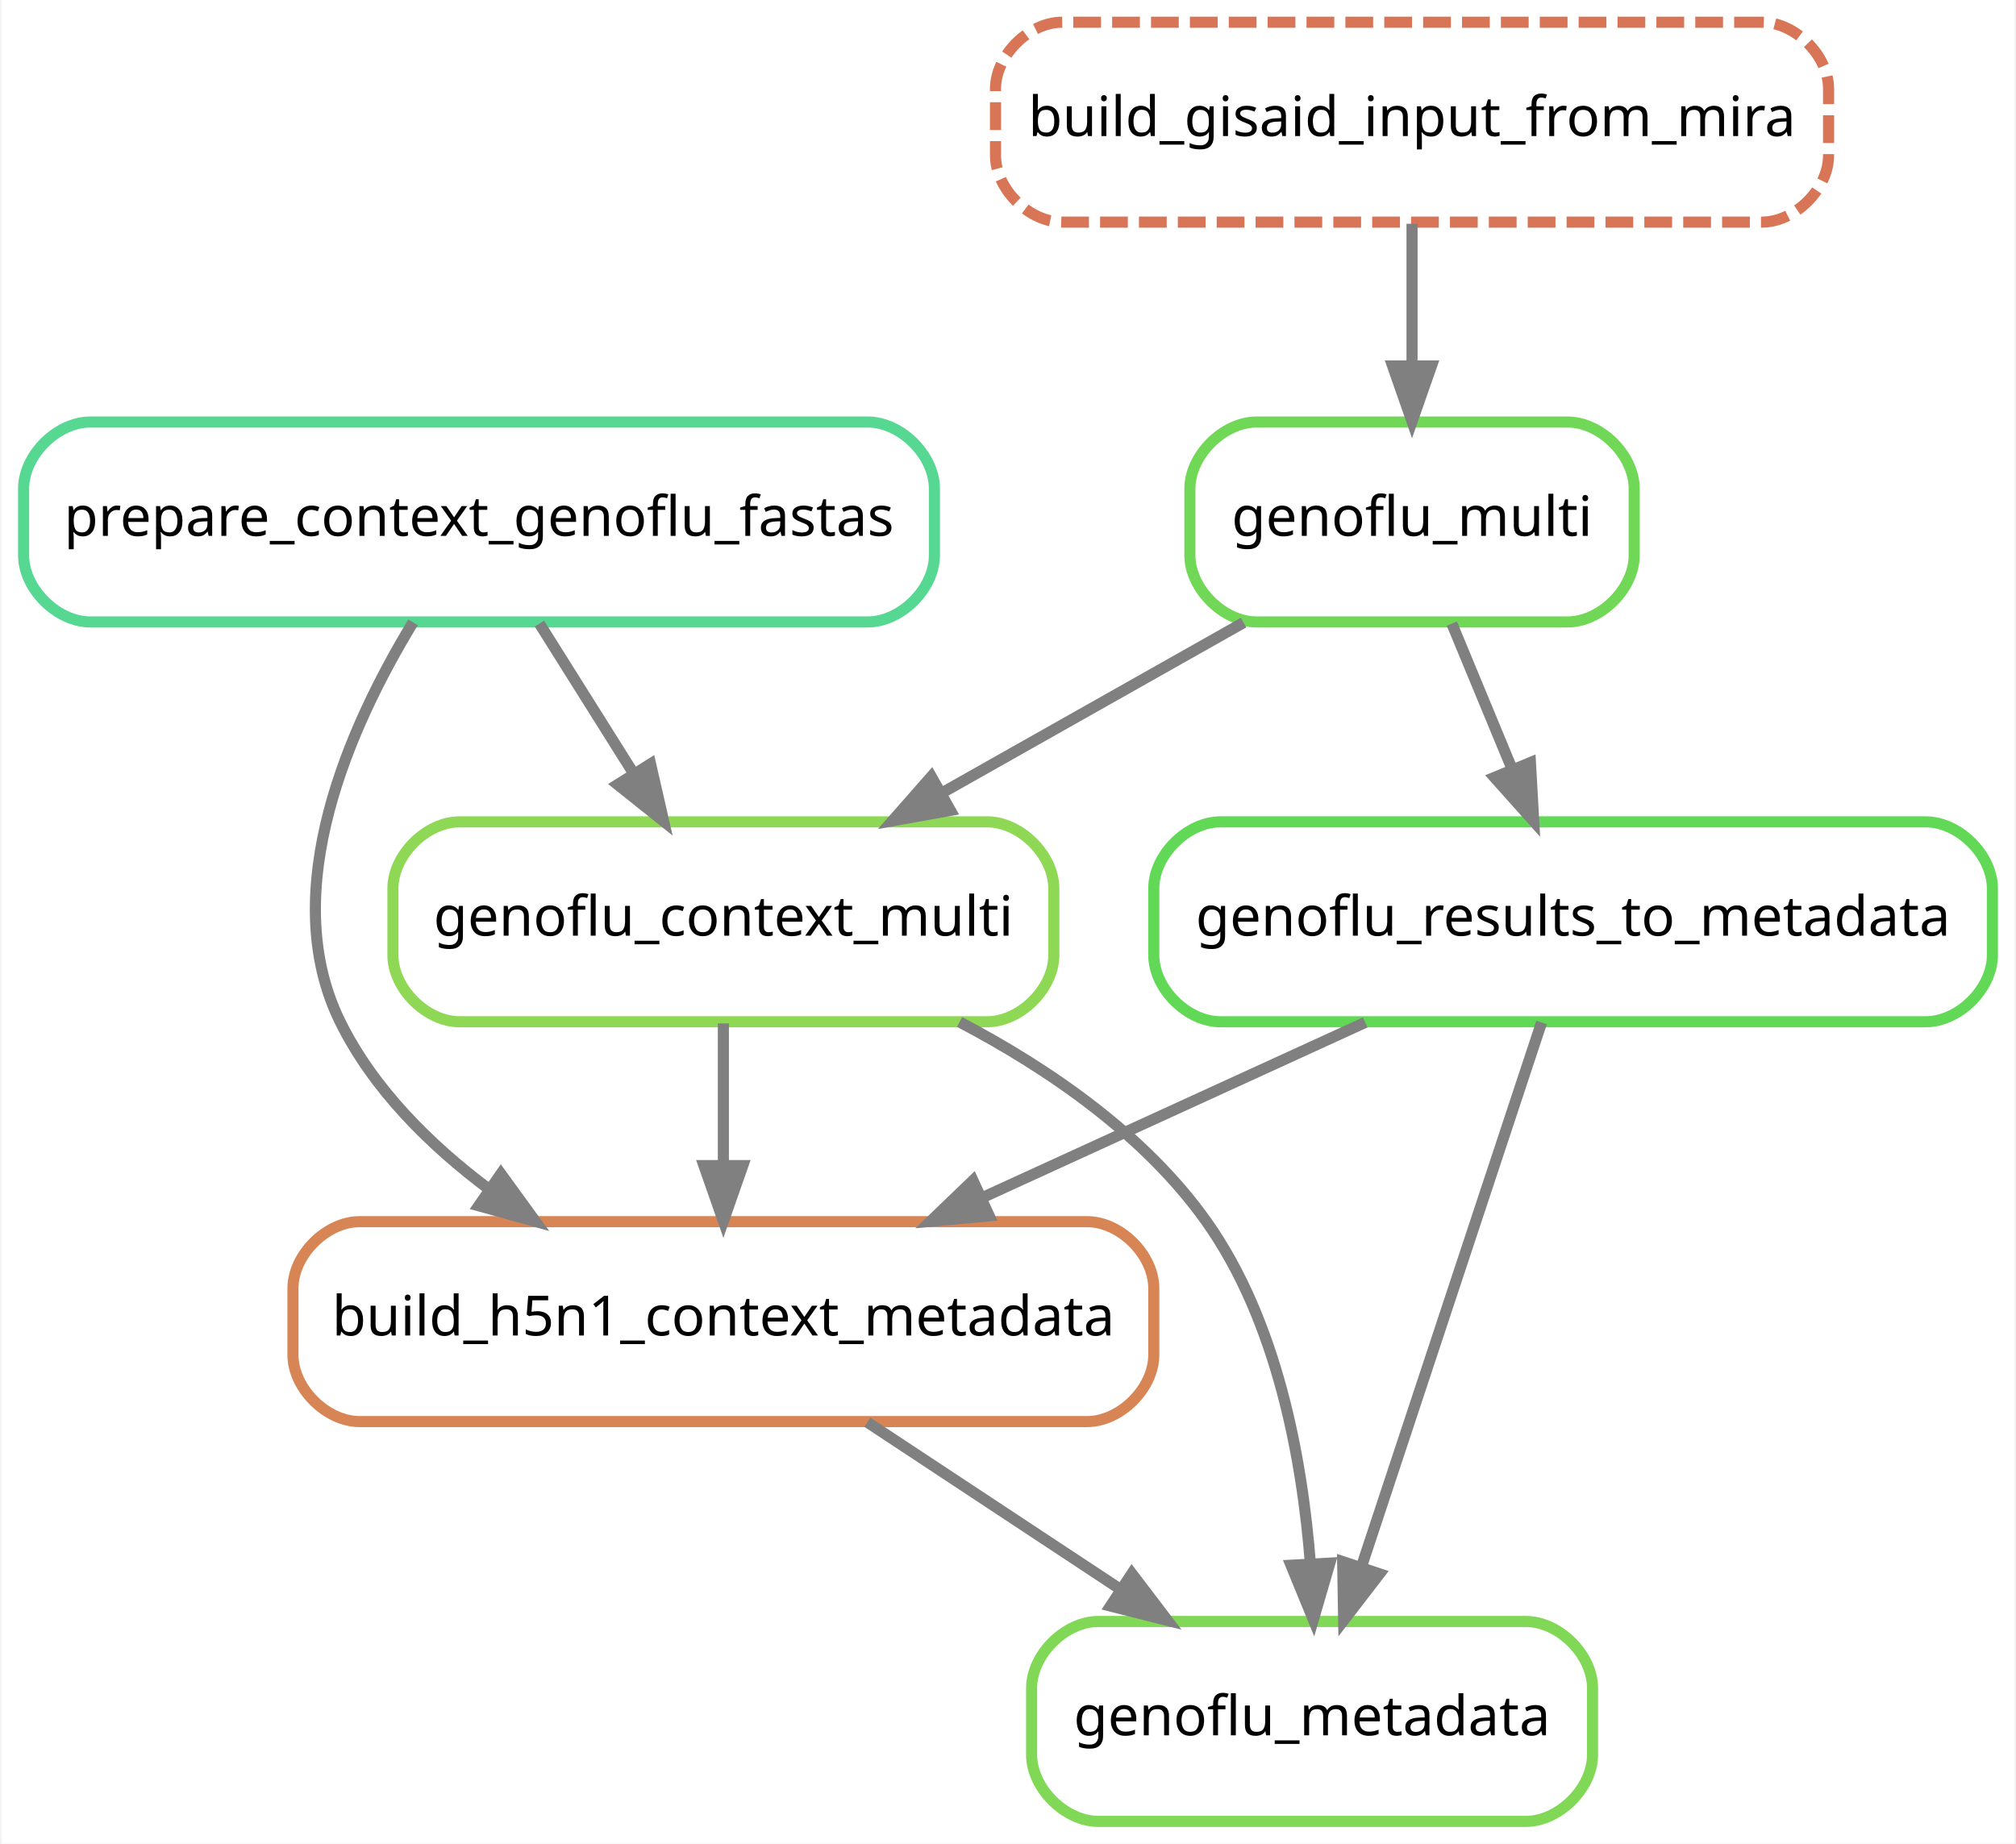
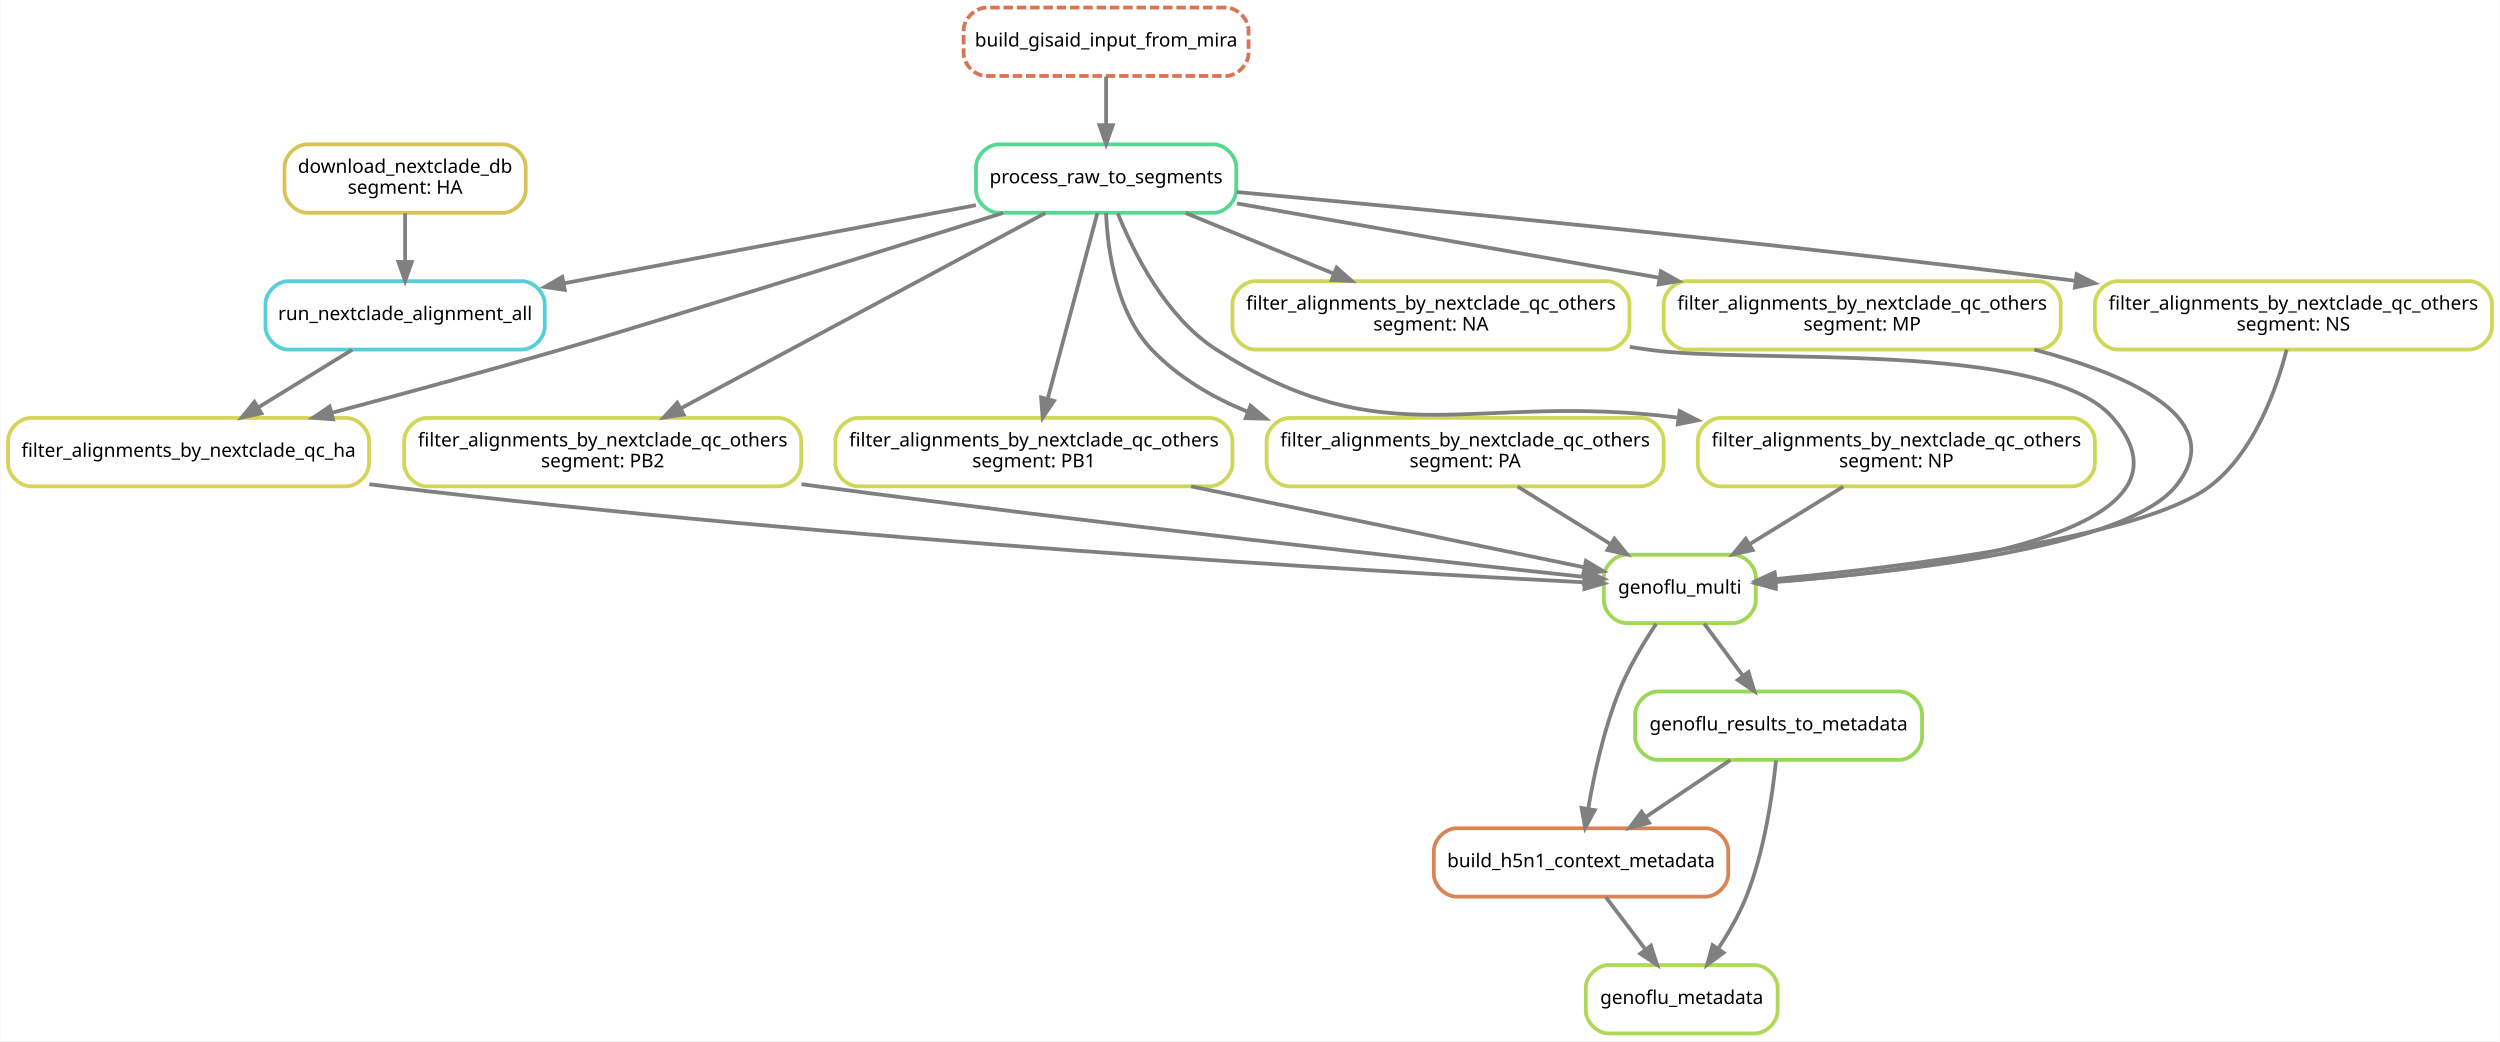
- <svg xmlns="http://www.w3.org/2000/svg" width="363pt" height="332pt" viewBox="0.00 0.00 362.50 332.00">
-   <g id="graph0" class="graph" transform="scale(1 1) rotate(0) translate(4 328)">
-     <polygon fill="white" stroke="transparent" points="-4,4 -4,-328 358.5,-328 358.5,4 -4,4" />
+ <svg xmlns="http://www.w3.org/2000/svg" width="1316pt" height="548pt" viewBox="0.00 0.00 1315.50 548.00">
+   <g id="graph0" class="graph" transform="scale(1 1) rotate(0) translate(4 544)">
+     <polygon fill="white" stroke="transparent" points="-4,4 -4,-544 1311.5,-544 1311.5,4 -4,4" />
    <g id="node1" class="node">
-       <path fill="none" stroke="#80d856" stroke-width="2" d="M270.5,-36C270.5,-36 193.5,-36 193.5,-36 187.5,-36 181.5,-30 181.5,-24 181.5,-24 181.5,-12 181.5,-12 181.5,-6 187.5,0 193.5,0 193.5,0 270.5,0 270.5,0 276.5,0 282.5,-6 282.5,-12 282.5,-12 282.5,-24 282.5,-24 282.5,-30 276.5,-36 270.5,-36" />
-       <text text-anchor="middle" x="232" y="-15.5" font-family="sans" font-size="10.00">genoflu_metadata</text>
+       <path fill="none" stroke="#afd856" stroke-width="2" d="M919.5,-36C919.5,-36 842.5,-36 842.5,-36 836.5,-36 830.5,-30 830.5,-24 830.5,-24 830.5,-12 830.5,-12 830.5,-6 836.5,0 842.5,0 842.5,0 919.5,0 919.5,0 925.5,0 931.5,-6 931.5,-12 931.5,-12 931.5,-24 931.5,-24 931.5,-30 925.5,-36 919.5,-36" />
+       <text text-anchor="middle" x="881" y="-15.5" font-family="sans" font-size="10.00">genoflu_metadata</text>
    </g>
    <g id="node2" class="node">
-       <path fill="none" stroke="#d88556" stroke-width="2" d="M191.5,-108C191.5,-108 60.5,-108 60.5,-108 54.5,-108 48.5,-102 48.5,-96 48.5,-96 48.5,-84 48.5,-84 48.5,-78 54.5,-72 60.5,-72 60.5,-72 191.5,-72 191.5,-72 197.5,-72 203.5,-78 203.5,-84 203.5,-84 203.5,-96 203.5,-96 203.5,-102 197.5,-108 191.5,-108" />
-       <text text-anchor="middle" x="126" y="-87.5" font-family="sans" font-size="10.00">build_h5n1_context_metadata</text>
+       <path fill="none" stroke="#d88556" stroke-width="2" d="M893.5,-108C893.5,-108 762.5,-108 762.5,-108 756.5,-108 750.5,-102 750.5,-96 750.5,-96 750.5,-84 750.5,-84 750.5,-78 756.5,-72 762.5,-72 762.5,-72 893.5,-72 893.5,-72 899.5,-72 905.5,-78 905.5,-84 905.5,-84 905.5,-96 905.5,-96 905.5,-102 899.5,-108 893.5,-108" />
+       <text text-anchor="middle" x="828" y="-87.5" font-family="sans" font-size="10.00">build_h5n1_context_metadata</text>
    </g>
    <g id="edge1" class="edge">
-       <path fill="none" stroke="grey" stroke-width="2" d="M151.93,-71.88C165.66,-62.81 182.71,-51.55 197.54,-41.76" />
-       <polygon fill="grey" stroke="grey" stroke-width="2" points="199.55,-44.62 205.97,-36.19 195.7,-38.78 199.55,-44.62" />
+       <path fill="none" stroke="grey" stroke-width="2" d="M841.1,-71.7C847.39,-63.39 855.05,-53.28 861.96,-44.14" />
+       <polygon fill="grey" stroke="grey" stroke-width="2" points="864.8,-46.19 868.05,-36.1 859.22,-41.96 864.8,-46.19" />
    </g>
    <g id="node3" class="node">
-       <path fill="none" stroke="#8fd856" stroke-width="2" d="M173.5,-180C173.5,-180 78.5,-180 78.5,-180 72.5,-180 66.5,-174 66.5,-168 66.5,-168 66.5,-156 66.5,-156 66.5,-150 72.5,-144 78.5,-144 78.5,-144 173.5,-144 173.5,-144 179.5,-144 185.5,-150 185.5,-156 185.5,-156 185.5,-168 185.5,-168 185.5,-174 179.5,-180 173.5,-180" />
-       <text text-anchor="middle" x="126" y="-159.5" font-family="sans" font-size="10.00">genoflu_context_multi</text>
+       <path fill="none" stroke="#9fd856" stroke-width="2" d="M908,-252C908,-252 852,-252 852,-252 846,-252 840,-246 840,-240 840,-240 840,-228 840,-228 840,-222 846,-216 852,-216 852,-216 908,-216 908,-216 914,-216 920,-222 920,-228 920,-228 920,-240 920,-240 920,-246 914,-252 908,-252" />
+       <text text-anchor="middle" x="880" y="-231.5" font-family="sans" font-size="10.00">genoflu_multi</text>
    </g>
    <g id="edge3" class="edge">
-       <path fill="none" stroke="grey" stroke-width="2" d="M168.53,-143.96C184.74,-135.45 201.95,-123.58 213,-108 225.74,-90.03 230.24,-65.24 231.7,-46.39" />
-       <polygon fill="grey" stroke="grey" stroke-width="2" points="235.2,-46.51 232.23,-36.33 228.21,-46.13 235.2,-46.51" />
+       <path fill="none" stroke="grey" stroke-width="2" d="M867.53,-215.6C860.88,-205.6 853.05,-192.57 848,-180 839.99,-160.07 834.85,-136.28 831.8,-118.31" />
+       <polygon fill="grey" stroke="grey" stroke-width="2" points="835.22,-117.55 830.19,-108.22 828.3,-118.65 835.22,-117.55" />
+     </g>
+     <g id="node16" class="node">
+       <path fill="none" stroke="#97d856" stroke-width="2" d="M995.5,-180C995.5,-180 868.5,-180 868.5,-180 862.5,-180 856.5,-174 856.5,-168 856.5,-168 856.5,-156 856.5,-156 856.5,-150 862.5,-144 868.5,-144 868.5,-144 995.5,-144 995.5,-144 1001.5,-144 1007.5,-150 1007.5,-156 1007.5,-156 1007.5,-168 1007.5,-168 1007.5,-174 1001.5,-180 995.5,-180" />
+       <text text-anchor="middle" x="932" y="-159.5" font-family="sans" font-size="10.00">genoflu_results_to_metadata</text>
+     </g>
+     <g id="edge25" class="edge">
+       <path fill="none" stroke="grey" stroke-width="2" d="M892.85,-215.7C899.03,-207.39 906.54,-197.28 913.32,-188.14" />
+       <polygon fill="grey" stroke="grey" stroke-width="2" points="916.14,-190.22 919.29,-180.1 910.52,-186.04 916.14,-190.22" />
+     </g>
+     <g id="node4" class="node">
+       <path fill="none" stroke="#ced856" stroke-width="2" d="M405.5,-324C405.5,-324 220.5,-324 220.5,-324 214.5,-324 208.5,-318 208.5,-312 208.5,-312 208.5,-300 208.5,-300 208.5,-294 214.5,-288 220.5,-288 220.5,-288 405.5,-288 405.5,-288 411.5,-288 417.5,-294 417.5,-300 417.5,-300 417.5,-312 417.5,-312 417.5,-318 411.5,-324 405.5,-324" />
+       <text text-anchor="middle" x="313" y="-309" font-family="sans" font-size="10.00">filter_alignments_by_nextclade_qc_others</text>
+       <text text-anchor="middle" x="313" y="-298" font-family="sans" font-size="10.00">segment: PB2</text>
+     </g>
+     <g id="edge5" class="edge">
+       <path fill="none" stroke="grey" stroke-width="2" d="M417.64,-289.13C420.46,-288.75 423.25,-288.37 426,-288 572.48,-268.44 746.11,-249.29 829.86,-240.3" />
+       <polygon fill="grey" stroke="grey" stroke-width="2" points="830.29,-243.78 839.86,-239.23 829.55,-236.82 830.29,-243.78" />
+     </g>
+     <g id="node5" class="node">
+       <path fill="none" stroke="#56d892" stroke-width="2" d="M634.5,-468C634.5,-468 521.5,-468 521.5,-468 515.5,-468 509.5,-462 509.5,-456 509.5,-456 509.5,-444 509.5,-444 509.5,-438 515.5,-432 521.5,-432 521.5,-432 634.5,-432 634.5,-432 640.5,-432 646.5,-438 646.5,-444 646.5,-444 646.5,-456 646.5,-456 646.5,-462 640.5,-468 634.5,-468" />
+       <text text-anchor="middle" x="578" y="-447.5" font-family="sans" font-size="10.00">process_raw_to_segments</text>
+     </g>
+     <g id="edge13" class="edge">
+       <path fill="none" stroke="grey" stroke-width="2" d="M546.03,-431.87C497.99,-406.12 407.15,-357.45 354.19,-329.07" />
+       <polygon fill="grey" stroke="grey" stroke-width="2" points="355.55,-325.83 345.08,-324.19 352.24,-332 355.55,-325.83" />
+     </g>
+     <g id="node7" class="node">
+       <path fill="none" stroke="#ced856" stroke-width="2" d="M632.5,-324C632.5,-324 447.5,-324 447.5,-324 441.5,-324 435.5,-318 435.5,-312 435.5,-312 435.5,-300 435.5,-300 435.5,-294 441.5,-288 447.5,-288 447.5,-288 632.5,-288 632.5,-288 638.5,-288 644.5,-294 644.5,-300 644.5,-300 644.5,-312 644.5,-312 644.5,-318 638.5,-324 632.5,-324" />
+       <text text-anchor="middle" x="540" y="-309" font-family="sans" font-size="10.00">filter_alignments_by_nextclade_qc_others</text>
+       <text text-anchor="middle" x="540" y="-298" font-family="sans" font-size="10.00">segment: PB1</text>
+     </g>
+     <g id="edge15" class="edge">
+       <path fill="none" stroke="grey" stroke-width="2" d="M573.42,-431.87C566.91,-407.56 554.94,-362.82 547.23,-334.01" />
+       <polygon fill="grey" stroke="grey" stroke-width="2" points="550.57,-332.94 544.6,-324.19 543.8,-334.75 550.57,-332.94" />
+     </g>
+     <g id="node8" class="node">
+       <path fill="none" stroke="#ced856" stroke-width="2" d="M859.5,-324C859.5,-324 674.5,-324 674.5,-324 668.5,-324 662.5,-318 662.5,-312 662.5,-312 662.5,-300 662.5,-300 662.5,-294 668.5,-288 674.5,-288 674.5,-288 859.5,-288 859.5,-288 865.5,-288 871.5,-294 871.5,-300 871.5,-300 871.5,-312 871.5,-312 871.5,-318 865.5,-324 859.5,-324" />
+       <text text-anchor="middle" x="767" y="-309" font-family="sans" font-size="10.00">filter_alignments_by_nextclade_qc_others</text>
+       <text text-anchor="middle" x="767" y="-298" font-family="sans" font-size="10.00">segment: PA</text>
+     </g>
+     <g id="edge16" class="edge">
+       <path fill="none" stroke="grey" stroke-width="2" d="M577.96,-431.93C578.85,-412.09 583.33,-379.57 602,-360 615.86,-345.47 633.7,-334.92 652.51,-327.25" />
+       <polygon fill="grey" stroke="grey" stroke-width="2" points="654,-330.43 662.11,-323.61 651.52,-323.88 654,-330.43" />
+     </g>
+     <g id="node9" class="node">
+       <path fill="none" stroke="#d8d356" stroke-width="2" d="M178,-324C178,-324 12,-324 12,-324 6,-324 0,-318 0,-312 0,-312 0,-300 0,-300 0,-294 6,-288 12,-288 12,-288 178,-288 178,-288 184,-288 190,-294 190,-300 190,-300 190,-312 190,-312 190,-318 184,-324 178,-324" />
+       <text text-anchor="middle" x="95" y="-303.5" font-family="sans" font-size="10.00">filter_alignments_by_nextclade_qc_ha</text>
+     </g>
+     <g id="edge17" class="edge">
+       <path fill="none" stroke="grey" stroke-width="2" d="M523.75,-431.92C453.53,-409.85 334.96,-372.76 291,-360 251.39,-348.51 207.05,-336.45 170.57,-326.74" />
+       <polygon fill="grey" stroke="grey" stroke-width="2" points="171.06,-323.25 160.5,-324.07 169.27,-330.02 171.06,-323.25" />
+     </g>
+     <g id="node10" class="node">
+       <path fill="none" stroke="#56d0d8" stroke-width="2" d="M270.5,-396C270.5,-396 147.5,-396 147.5,-396 141.5,-396 135.5,-390 135.5,-384 135.5,-384 135.5,-372 135.5,-372 135.5,-366 141.5,-360 147.5,-360 147.5,-360 270.5,-360 270.5,-360 276.5,-360 282.5,-366 282.5,-372 282.5,-372 282.5,-384 282.5,-384 282.5,-390 276.5,-396 270.5,-396" />
+       <text text-anchor="middle" x="209" y="-375.5" font-family="sans" font-size="10.00">run_nextclade_alignment_all</text>
+     </g>
+     <g id="edge19" class="edge">
+       <path fill="none" stroke="grey" stroke-width="2" d="M509.46,-436C448.1,-424.36 357.97,-407.26 292.44,-394.83" />
+       <polygon fill="grey" stroke="grey" stroke-width="2" points="293.03,-391.38 282.55,-392.95 291.72,-398.26 293.03,-391.38" />
+     </g>
+     <g id="node12" class="node">
+       <path fill="none" stroke="#ced856" stroke-width="2" d="M1086.5,-324C1086.5,-324 901.5,-324 901.5,-324 895.5,-324 889.5,-318 889.5,-312 889.5,-312 889.5,-300 889.5,-300 889.5,-294 895.5,-288 901.5,-288 901.5,-288 1086.5,-288 1086.5,-288 1092.5,-288 1098.5,-294 1098.5,-300 1098.5,-300 1098.5,-312 1098.5,-312 1098.5,-318 1092.5,-324 1086.5,-324" />
+       <text text-anchor="middle" x="994" y="-309" font-family="sans" font-size="10.00">filter_alignments_by_nextclade_qc_others</text>
+       <text text-anchor="middle" x="994" y="-298" font-family="sans" font-size="10.00">segment: NP</text>
+     </g>
+     <g id="edge21" class="edge">
+       <path fill="none" stroke="grey" stroke-width="2" d="M584.15,-431.71C592.48,-411 609.44,-377.01 636,-360 725.97,-302.39 769.55,-337.95 879.23,-324.15" />
+       <polygon fill="grey" stroke="grey" stroke-width="2" points="879.91,-327.59 889.34,-322.76 878.96,-320.65 879.91,-327.59" />
+     </g>
+     <g id="node13" class="node">
+       <path fill="none" stroke="#ced856" stroke-width="2" d="M841.5,-396C841.5,-396 656.5,-396 656.5,-396 650.5,-396 644.5,-390 644.5,-384 644.5,-384 644.5,-372 644.5,-372 644.5,-366 650.5,-360 656.5,-360 656.5,-360 841.5,-360 841.5,-360 847.5,-360 853.5,-366 853.5,-372 853.5,-372 853.5,-384 853.5,-384 853.5,-390 847.5,-396 841.5,-396" />
+       <text text-anchor="middle" x="749" y="-381" font-family="sans" font-size="10.00">filter_alignments_by_nextclade_qc_others</text>
+       <text text-anchor="middle" x="749" y="-370" font-family="sans" font-size="10.00">segment: NA</text>
+     </g>
+     <g id="edge22" class="edge">
+       <path fill="none" stroke="grey" stroke-width="2" d="M619.83,-431.88C643.42,-422.22 673.06,-410.09 698,-399.88" />
+       <polygon fill="grey" stroke="grey" stroke-width="2" points="699.38,-403.1 707.3,-396.07 696.72,-396.62 699.38,-403.1" />
+     </g>
+     <g id="node14" class="node">
+       <path fill="none" stroke="#ced856" stroke-width="2" d="M1068.5,-396C1068.5,-396 883.5,-396 883.5,-396 877.5,-396 871.5,-390 871.5,-384 871.5,-384 871.5,-372 871.5,-372 871.5,-366 877.5,-360 883.5,-360 883.5,-360 1068.5,-360 1068.5,-360 1074.5,-360 1080.5,-366 1080.5,-372 1080.5,-372 1080.5,-384 1080.5,-384 1080.5,-390 1074.5,-396 1068.5,-396" />
+       <text text-anchor="middle" x="976" y="-381" font-family="sans" font-size="10.00">filter_alignments_by_nextclade_qc_others</text>
+       <text text-anchor="middle" x="976" y="-370" font-family="sans" font-size="10.00">segment: MP</text>
+     </g>
+     <g id="edge23" class="edge">
+       <path fill="none" stroke="grey" stroke-width="2" d="M646.87,-436.89C708.05,-426.13 798.45,-410.23 869.03,-397.81" />
+       <polygon fill="grey" stroke="grey" stroke-width="2" points="870.06,-401.19 879.3,-396.01 868.84,-394.29 870.06,-401.19" />
+     </g>
+     <g id="node15" class="node">
+       <path fill="none" stroke="#ced856" stroke-width="2" d="M1295.5,-396C1295.5,-396 1110.5,-396 1110.5,-396 1104.5,-396 1098.5,-390 1098.5,-384 1098.5,-384 1098.5,-372 1098.5,-372 1098.5,-366 1104.5,-360 1110.5,-360 1110.5,-360 1295.5,-360 1295.5,-360 1301.5,-360 1307.5,-366 1307.5,-372 1307.5,-372 1307.5,-384 1307.5,-384 1307.5,-390 1301.5,-396 1295.5,-396" />
+       <text text-anchor="middle" x="1203" y="-381" font-family="sans" font-size="10.00">filter_alignments_by_nextclade_qc_others</text>
+       <text text-anchor="middle" x="1203" y="-370" font-family="sans" font-size="10.00">segment: NS</text>
+     </g>
+     <g id="edge24" class="edge">
+       <path fill="none" stroke="grey" stroke-width="2" d="M646.85,-442.89C743.25,-434.11 924.14,-416.81 1088.09,-396.21" />
+       <polygon fill="grey" stroke="grey" stroke-width="2" points="1088.88,-399.64 1098.36,-394.92 1088,-392.7 1088.88,-399.64" />
+     </g>
+     <g id="node6" class="node">
+       <path fill="none" stroke="#d87556" stroke-width="2" stroke-dasharray="5,2" d="M641,-540C641,-540 515,-540 515,-540 509,-540 503,-534 503,-528 503,-528 503,-516 503,-516 503,-510 509,-504 515,-504 515,-504 641,-504 641,-504 647,-504 653,-510 653,-516 653,-516 653,-528 653,-528 653,-534 647,-540 641,-540" />
+       <text text-anchor="middle" x="578" y="-519.5" font-family="sans" font-size="10.00">build_gisaid_input_from_mira</text>
+     </g>
+     <g id="edge14" class="edge">
+       <path fill="none" stroke="grey" stroke-width="2" d="M578,-503.7C578,-495.98 578,-486.71 578,-478.11" />
+       <polygon fill="grey" stroke="grey" stroke-width="2" points="581.5,-478.1 578,-468.1 574.5,-478.1 581.5,-478.1" />
+     </g>
+     <g id="edge6" class="edge">
+       <path fill="none" stroke="grey" stroke-width="2" d="M622.74,-287.97C687.37,-274.66 775.09,-256.6 829.59,-245.38" />
+       <polygon fill="grey" stroke="grey" stroke-width="2" points="830.61,-248.74 839.7,-243.3 829.19,-241.89 830.61,-248.74" />
+     </g>
+     <g id="edge7" class="edge">
+       <path fill="none" stroke="grey" stroke-width="2" d="M794.64,-287.88C809.42,-278.72 827.79,-267.34 843.7,-257.48" />
+       <polygon fill="grey" stroke="grey" stroke-width="2" points="845.59,-260.43 852.25,-252.19 841.91,-254.48 845.59,-260.43" />
+     </g>
+     <g id="edge8" class="edge">
+       <path fill="none" stroke="grey" stroke-width="2" d="M190.17,-289.11C193.14,-288.72 196.09,-288.35 199,-288 434.19,-259.68 717,-243.28 829.9,-237.45" />
+       <polygon fill="grey" stroke="grey" stroke-width="2" points="830.16,-240.94 839.97,-236.93 829.8,-233.95 830.16,-240.94" />
+     </g>
+     <g id="edge18" class="edge">
+       <path fill="none" stroke="grey" stroke-width="2" d="M181.11,-359.88C166.21,-350.72 147.67,-339.34 131.62,-329.48" />
+       <polygon fill="grey" stroke="grey" stroke-width="2" points="133.35,-326.44 122.99,-324.19 129.69,-332.41 133.35,-326.44" />
+     </g>
+     <g id="node11" class="node">
+       <path fill="none" stroke="#d8c356" stroke-width="2" d="M260.5,-468C260.5,-468 157.5,-468 157.5,-468 151.5,-468 145.5,-462 145.5,-456 145.5,-456 145.5,-444 145.5,-444 145.5,-438 151.5,-432 157.5,-432 157.5,-432 260.5,-432 260.5,-432 266.5,-432 272.5,-438 272.5,-444 272.5,-444 272.5,-456 272.5,-456 272.5,-462 266.5,-468 260.5,-468" />
+       <text text-anchor="middle" x="209" y="-453" font-family="sans" font-size="10.00">download_nextclade_db</text>
+       <text text-anchor="middle" x="209" y="-442" font-family="sans" font-size="10.00">segment: HA</text>
+     </g>
+     <g id="edge20" class="edge">
+       <path fill="none" stroke="grey" stroke-width="2" d="M209,-431.7C209,-423.98 209,-414.71 209,-406.11" />
+       <polygon fill="grey" stroke="grey" stroke-width="2" points="212.5,-406.1 209,-396.1 205.5,-406.1 212.5,-406.1" />
+     </g>
+     <g id="edge9" class="edge">
+       <path fill="none" stroke="grey" stroke-width="2" d="M966.11,-287.88C951.21,-278.72 932.67,-267.34 916.62,-257.48" />
+       <polygon fill="grey" stroke="grey" stroke-width="2" points="918.35,-254.44 907.99,-252.19 914.69,-260.41 918.35,-254.44" />
+     </g>
+     <g id="edge10" class="edge">
+       <path fill="none" stroke="grey" stroke-width="2" d="M853.67,-361.38C856.82,-360.92 859.93,-360.45 863,-360 917.44,-351.94 1072.03,-365.64 1108,-324 1160.34,-263.4 1012.09,-243.79 930.19,-237.66" />
+       <polygon fill="grey" stroke="grey" stroke-width="2" points="930.29,-234.16 920.07,-236.95 929.8,-241.14 930.29,-234.16" />
+     </g>
+     <g id="edge11" class="edge">
+       <path fill="none" stroke="grey" stroke-width="2" d="M1066.69,-359.95C1119.07,-346.01 1169.48,-322.84 1141,-288 1114.91,-256.08 998.5,-242.91 930.28,-237.86" />
+       <polygon fill="grey" stroke="grey" stroke-width="2" points="930.39,-234.36 920.17,-237.14 929.9,-241.34 930.39,-234.36" />
+     </g>
+     <g id="edge12" class="edge">
+       <path fill="none" stroke="grey" stroke-width="2" d="M1199.43,-359.98C1194.22,-339.55 1182.47,-305.83 1159,-288 1123.73,-261.21 1000.55,-245.92 930.22,-239.18" />
+       <polygon fill="grey" stroke="grey" stroke-width="2" points="930.53,-235.69 920.24,-238.25 929.88,-242.66 930.53,-235.69" />
+     </g>
+     <g id="edge2" class="edge">
+       <path fill="none" stroke="grey" stroke-width="2" d="M930.66,-143.73C928.79,-125.39 924.5,-95.82 915,-72 911.21,-62.5 905.65,-52.87 900.13,-44.47" />
+       <polygon fill="grey" stroke="grey" stroke-width="2" points="903,-42.48 894.45,-36.22 897.23,-46.45 903,-42.48" />
    </g>
    <g id="edge4" class="edge">
-       <path fill="none" stroke="grey" stroke-width="2" d="M126,-143.7C126,-135.98 126,-126.71 126,-118.11" />
-       <polygon fill="grey" stroke="grey" stroke-width="2" points="129.5,-118.1 126,-108.1 122.5,-118.1 129.5,-118.1" />
-     </g>
-     <g id="node4" class="node">
-       <path fill="none" stroke="#56d892" stroke-width="2" d="M152,-252C152,-252 12,-252 12,-252 6,-252 0,-246 0,-240 0,-240 0,-228 0,-228 0,-222 6,-216 12,-216 12,-216 152,-216 152,-216 158,-216 164,-222 164,-228 164,-228 164,-240 164,-240 164,-246 158,-252 152,-252" />
-       <text text-anchor="middle" x="82" y="-231.5" font-family="sans" font-size="10.00">prepare_context_genoflu_fastas</text>
-     </g>
-     <g id="edge6" class="edge">
-       <path fill="none" stroke="grey" stroke-width="2" d="M70.13,-215.93C58.9,-197.49 45.36,-167.61 57,-144 62.96,-131.91 73.15,-121.8 83.9,-113.77" />
-       <polygon fill="grey" stroke="grey" stroke-width="2" points="85.94,-116.61 92.16,-108.04 81.95,-110.86 85.94,-116.61" />
-     </g>
-     <g id="edge7" class="edge">
-       <path fill="none" stroke="grey" stroke-width="2" d="M92.88,-215.7C97.99,-207.56 104.2,-197.69 109.84,-188.7" />
-       <polygon fill="grey" stroke="grey" stroke-width="2" points="112.89,-190.43 115.25,-180.1 106.96,-186.71 112.89,-190.43" />
-     </g>
-     <g id="node5" class="node">
-       <path fill="none" stroke="#70d856" stroke-width="2" d="M278,-252C278,-252 222,-252 222,-252 216,-252 210,-246 210,-240 210,-240 210,-228 210,-228 210,-222 216,-216 222,-216 222,-216 278,-216 278,-216 284,-216 290,-222 290,-228 290,-228 290,-240 290,-240 290,-246 284,-252 278,-252" />
-       <text text-anchor="middle" x="250" y="-231.5" font-family="sans" font-size="10.00">genoflu_multi</text>
-     </g>
-     <g id="edge8" class="edge">
-       <path fill="none" stroke="grey" stroke-width="2" d="M219.67,-215.88C203.3,-206.64 182.92,-195.13 165.35,-185.21" />
-       <polygon fill="grey" stroke="grey" stroke-width="2" points="166.88,-182.06 156.45,-180.19 163.44,-188.15 166.88,-182.06" />
-     </g>
-     <g id="node7" class="node">
-       <path fill="none" stroke="#61d856" stroke-width="2" d="M342.5,-180C342.5,-180 215.5,-180 215.5,-180 209.5,-180 203.5,-174 203.5,-168 203.5,-168 203.5,-156 203.5,-156 203.5,-150 209.5,-144 215.5,-144 215.5,-144 342.5,-144 342.5,-144 348.5,-144 354.5,-150 354.5,-156 354.5,-156 354.5,-168 354.5,-168 354.5,-174 348.5,-180 342.5,-180" />
-       <text text-anchor="middle" x="279" y="-159.5" font-family="sans" font-size="10.00">genoflu_results_to_metadata</text>
-     </g>
-     <g id="edge10" class="edge">
-       <path fill="none" stroke="grey" stroke-width="2" d="M257.17,-215.7C260.43,-207.81 264.37,-198.3 268,-189.55" />
-       <polygon fill="grey" stroke="grey" stroke-width="2" points="271.32,-190.68 271.91,-180.1 264.85,-188 271.32,-190.68" />
-     </g>
-     <g id="node6" class="node">
-       <path fill="none" stroke="#d87556" stroke-width="2" stroke-dasharray="5,2" d="M313,-324C313,-324 187,-324 187,-324 181,-324 175,-318 175,-312 175,-312 175,-300 175,-300 175,-294 181,-288 187,-288 187,-288 313,-288 313,-288 319,-288 325,-294 325,-300 325,-300 325,-312 325,-312 325,-318 319,-324 313,-324" />
-       <text text-anchor="middle" x="250" y="-303.5" font-family="sans" font-size="10.00">build_gisaid_input_from_mira</text>
-     </g>
-     <g id="edge9" class="edge">
-       <path fill="none" stroke="grey" stroke-width="2" d="M250,-287.7C250,-279.98 250,-270.71 250,-262.11" />
-       <polygon fill="grey" stroke="grey" stroke-width="2" points="253.5,-262.1 250,-252.1 246.5,-262.1 253.5,-262.1" />
-     </g>
-     <g id="edge2" class="edge">
-       <path fill="none" stroke="grey" stroke-width="2" d="M273.33,-143.87C265.29,-119.56 250.48,-74.82 240.94,-46.01" />
-       <polygon fill="grey" stroke="grey" stroke-width="2" points="244.15,-44.58 237.69,-36.19 237.51,-46.78 244.15,-44.58" />
-     </g>
-     <g id="edge5" class="edge">
-       <path fill="none" stroke="grey" stroke-width="2" d="M241.57,-143.88C220.75,-134.35 194.65,-122.41 172.52,-112.28" />
-       <polygon fill="grey" stroke="grey" stroke-width="2" points="173.86,-109.05 163.31,-108.07 170.94,-115.41 173.86,-109.05" />
+       <path fill="none" stroke="grey" stroke-width="2" d="M906.56,-143.88C893.21,-134.89 876.68,-123.76 862.22,-114.03" />
+       <polygon fill="grey" stroke="grey" stroke-width="2" points="863.79,-110.87 853.54,-108.19 859.88,-116.68 863.79,-110.87" />
    </g>
  </g>
</svg>
